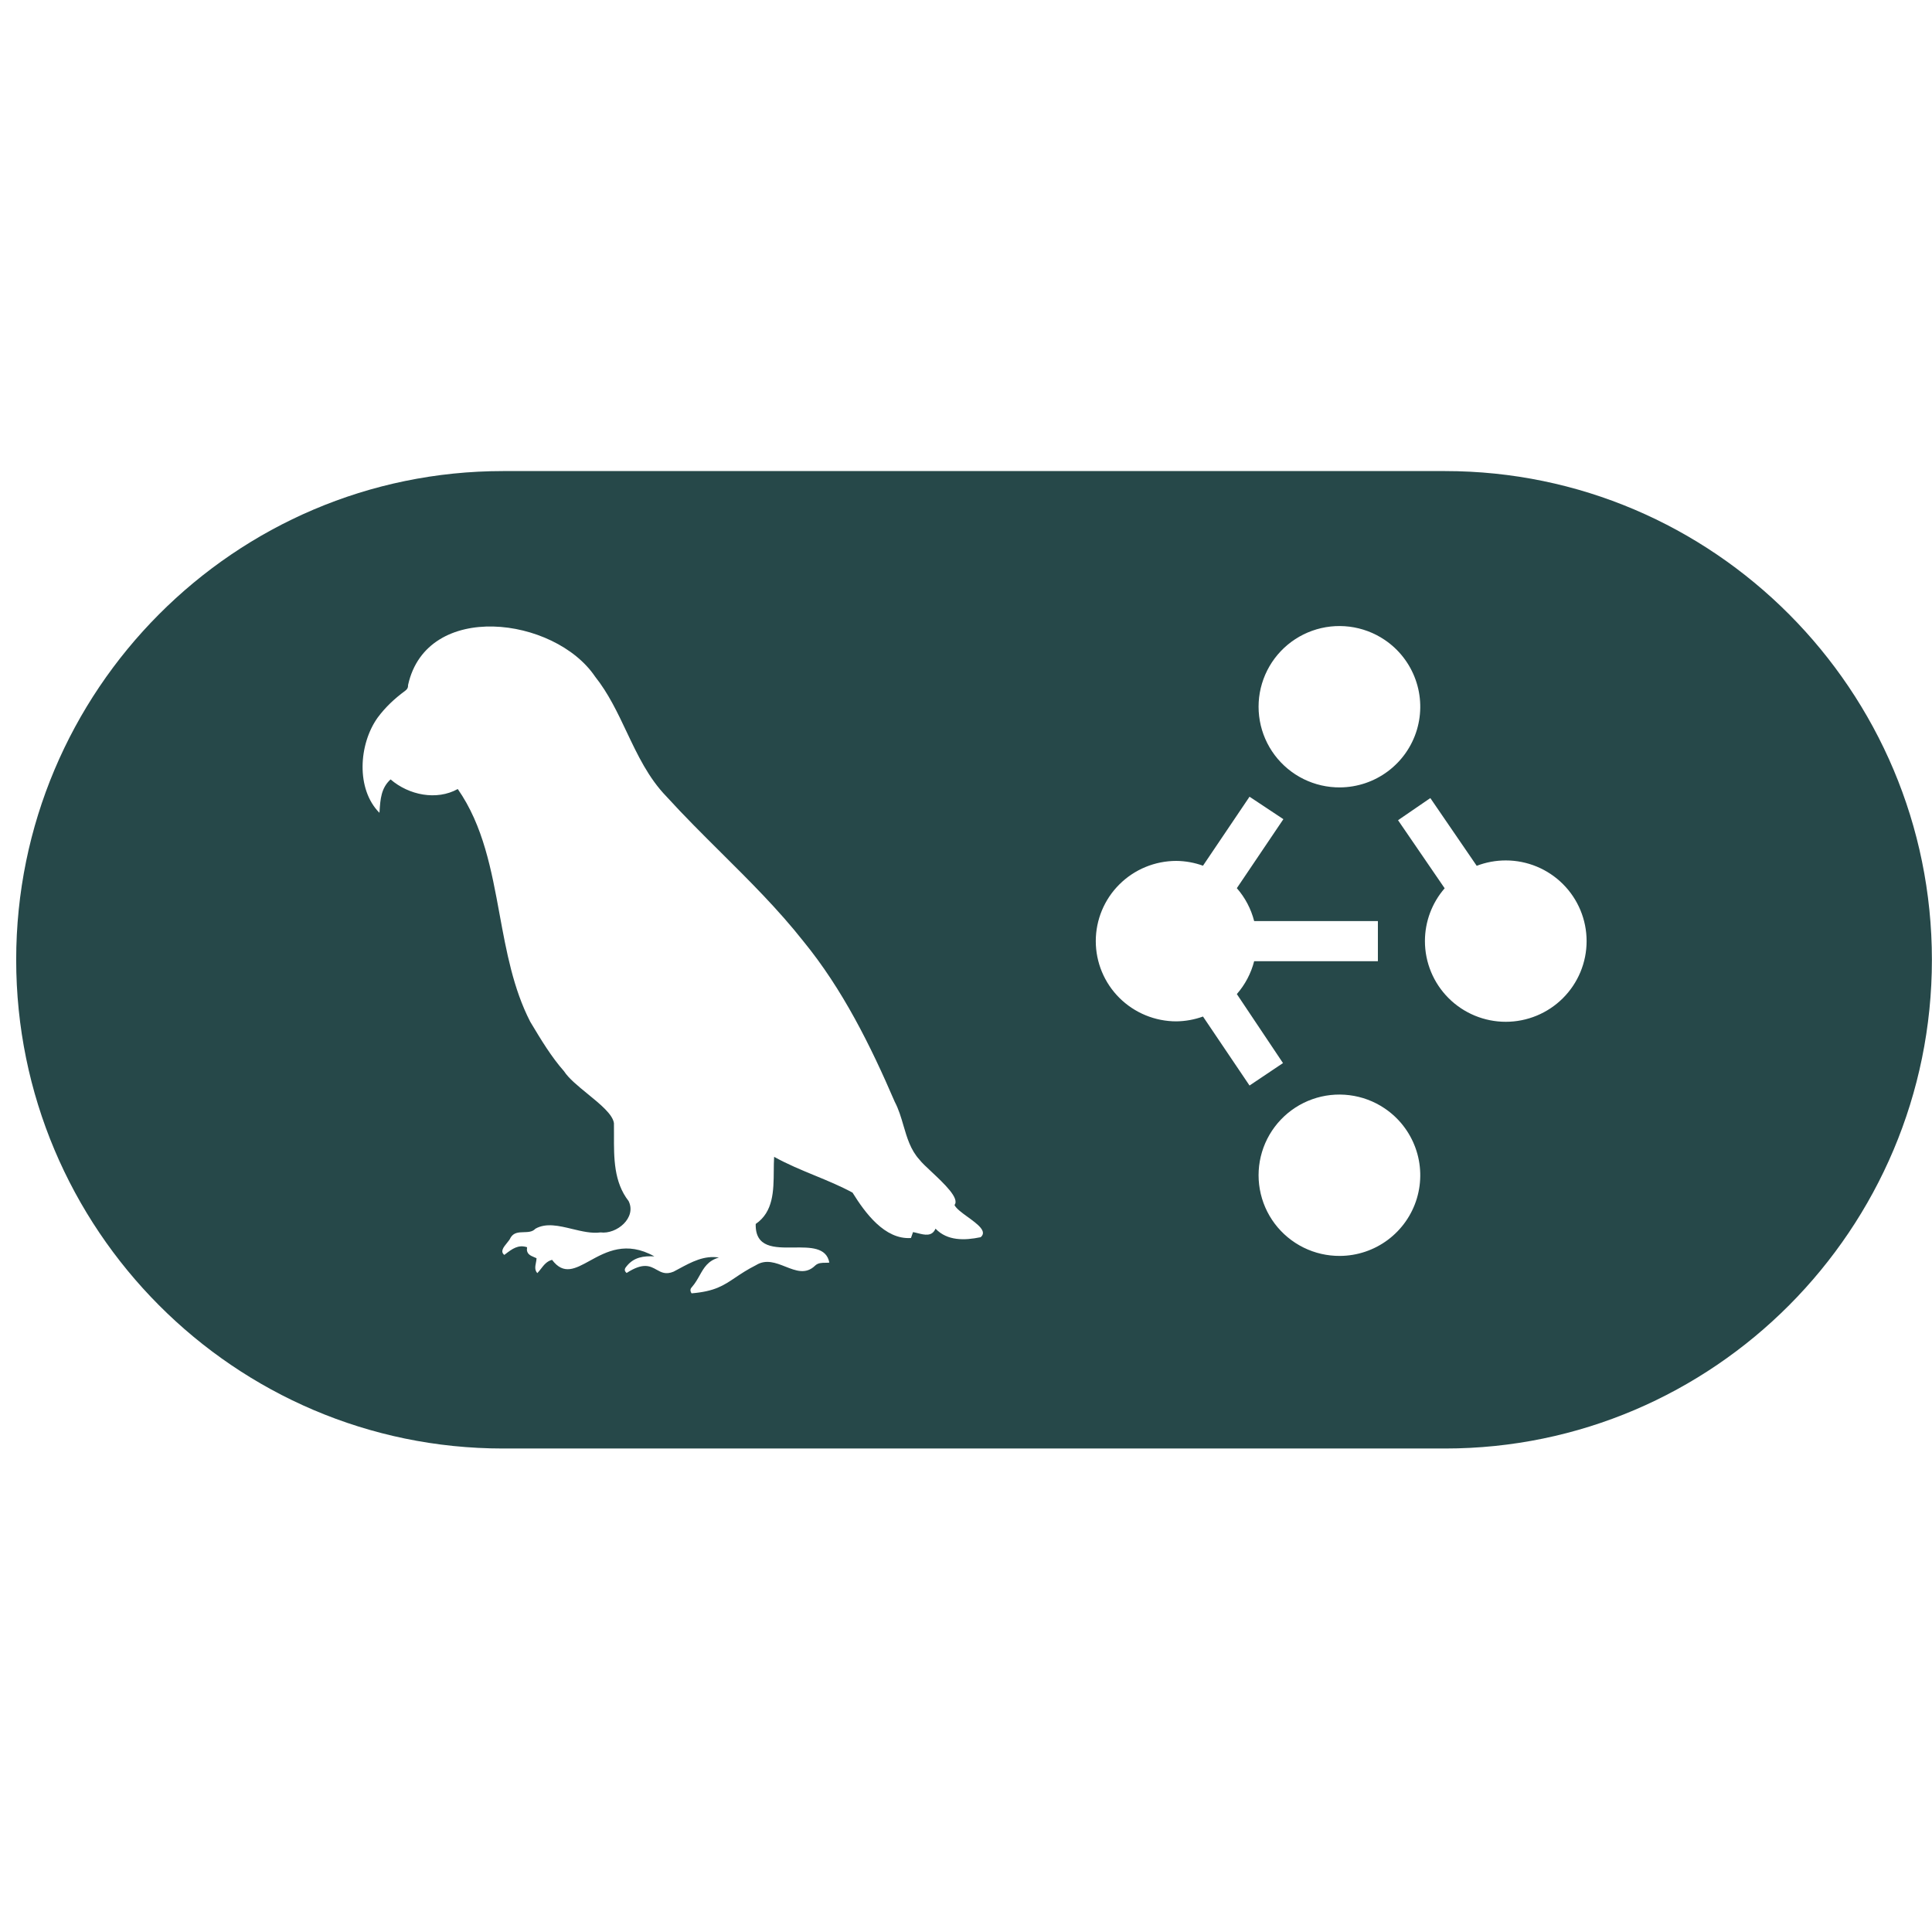
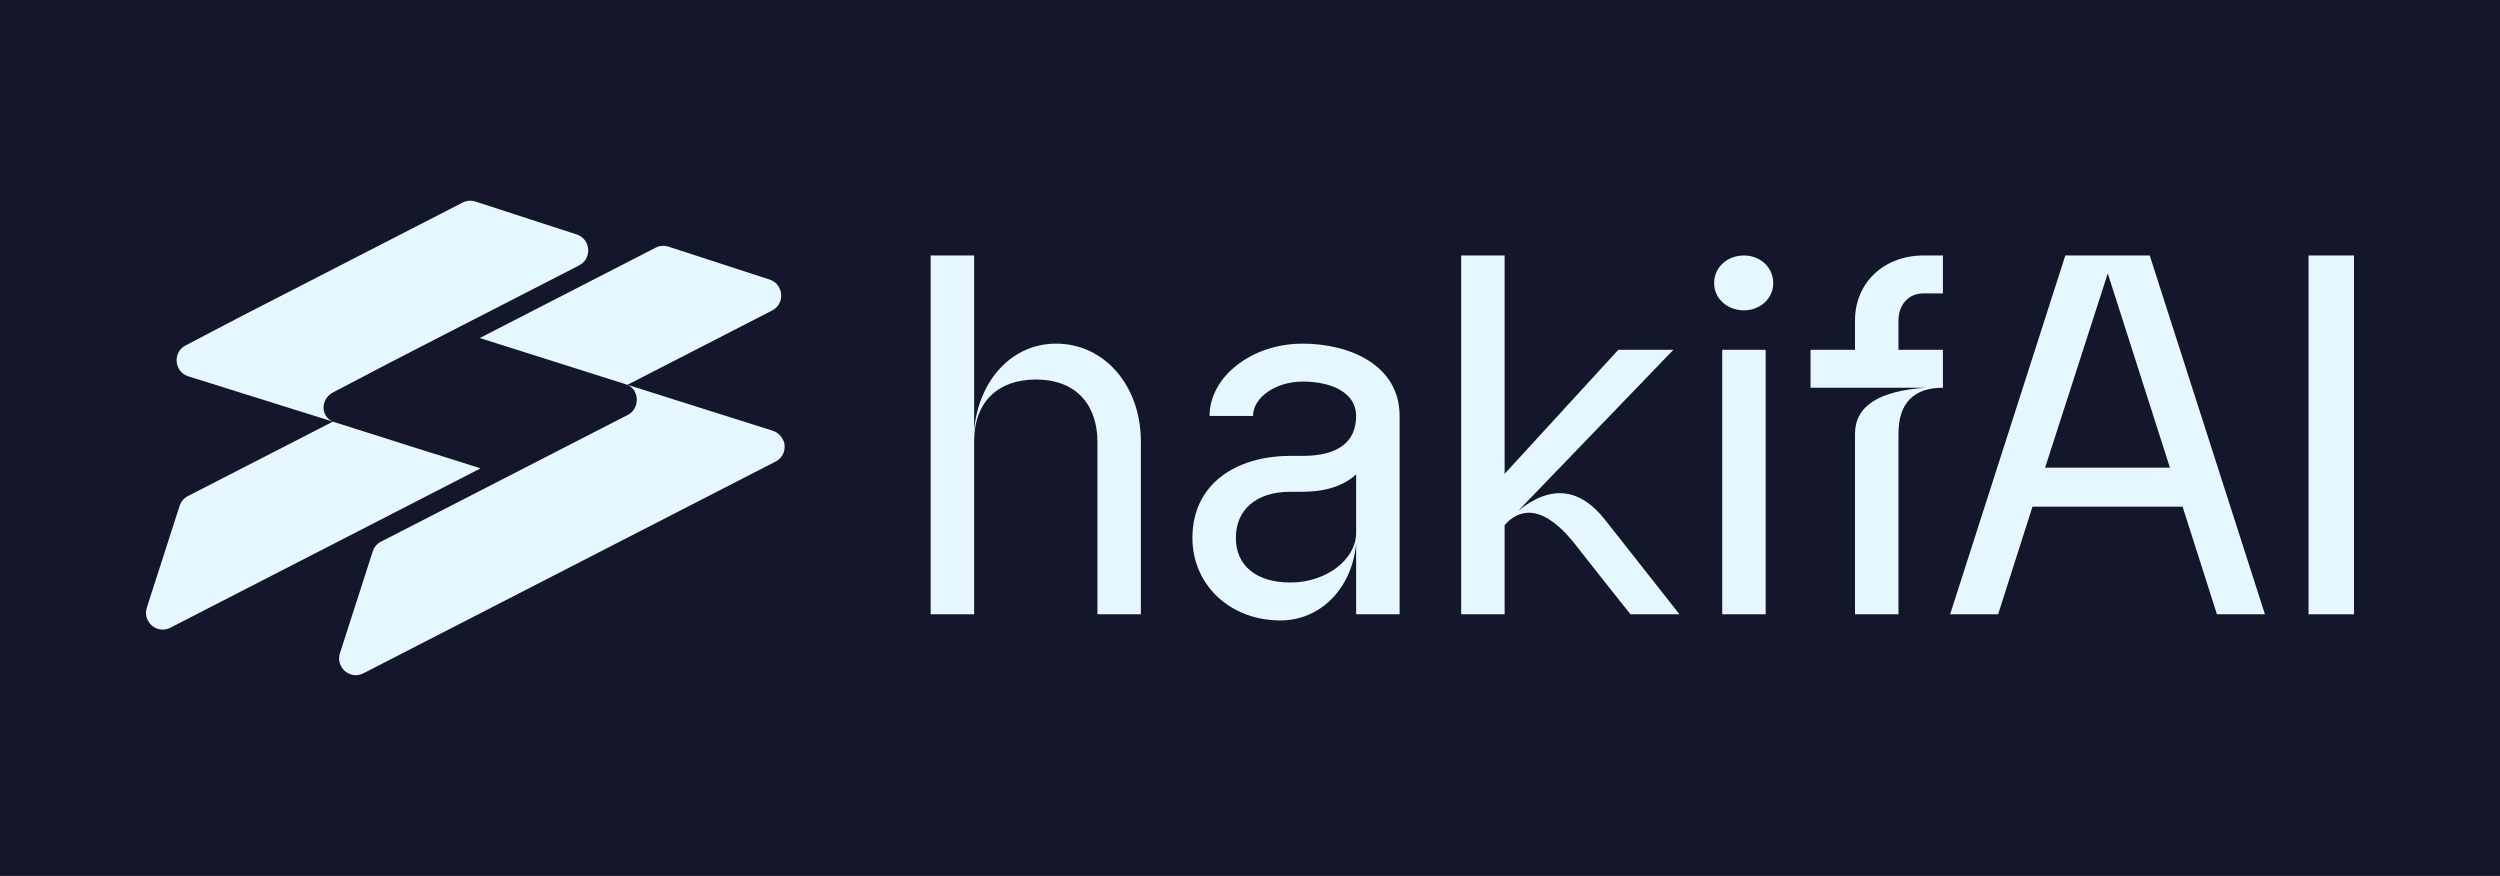
- <svg xmlns="http://www.w3.org/2000/svg" fill="none" aria-hidden="true" role="img" class="iconify iconify--logos" width="32" height="32" preserveAspectRatio="xMidYMid meet" viewBox="0 0 98 51">
-   <path fillRule="evenodd" clipRule="evenodd" d="M25.514 0.395H73.301C86.918 0.395 97.995 11.515 97.995 25.185C97.995 38.854 86.918 49.975 73.301 49.975H25.514C11.898 49.975 0.821 38.854 0.821 25.185C0.821 11.515 11.898 0.395 25.514 0.395ZM47.454 38.823C48.054 39.454 48.942 39.423 49.729 39.259L49.737 39.263C50.102 38.966 49.583 38.59 49.087 38.23C48.79 38.015 48.501 37.805 48.416 37.623C48.691 37.288 47.879 36.528 47.248 35.936C46.982 35.688 46.749 35.469 46.64 35.324C46.191 34.834 46.01 34.216 45.828 33.595C45.708 33.183 45.587 32.769 45.386 32.389C44.152 29.522 42.738 26.677 40.755 24.25C39.481 22.636 38.027 21.191 36.572 19.746C35.635 18.814 34.697 17.882 33.807 16.904C32.891 15.959 32.34 14.793 31.787 13.626C31.325 12.649 30.862 11.67 30.184 10.818C28.132 7.779 21.651 6.949 20.7 11.243C20.704 11.375 20.661 11.461 20.544 11.547C20.019 11.932 19.551 12.369 19.158 12.899C18.196 14.243 18.048 16.523 19.247 17.73C19.249 17.705 19.251 17.679 19.253 17.653C19.293 17.043 19.33 16.473 19.812 16.035C20.739 16.834 22.145 17.119 23.22 16.523C24.516 18.383 24.929 20.631 25.343 22.887C25.689 24.767 26.035 26.651 26.893 28.321C26.911 28.351 26.929 28.381 26.946 28.41C27.451 29.251 27.964 30.105 28.611 30.839C28.846 31.203 29.329 31.597 29.81 31.989C30.446 32.508 31.081 33.025 31.142 33.473C31.145 33.668 31.145 33.865 31.144 34.064C31.139 35.239 31.133 36.457 31.886 37.424C32.303 38.27 31.283 39.119 30.461 39.014C30.01 39.076 29.518 38.957 29.029 38.84C28.36 38.678 27.698 38.518 27.158 38.827C27.006 38.991 26.789 38.996 26.57 39.002C26.311 39.009 26.05 39.016 25.896 39.286C25.864 39.367 25.79 39.458 25.713 39.552C25.544 39.759 25.361 39.984 25.581 40.155C25.6 40.141 25.62 40.126 25.639 40.111C25.972 39.857 26.288 39.615 26.737 39.766C26.678 40.097 26.892 40.186 27.106 40.275C27.143 40.291 27.18 40.306 27.216 40.323C27.214 40.4 27.199 40.478 27.184 40.555C27.148 40.739 27.113 40.92 27.255 41.079C27.323 41.01 27.383 40.932 27.443 40.855C27.59 40.665 27.738 40.474 28.003 40.405C28.587 41.185 29.175 40.861 29.913 40.454C30.746 39.996 31.769 39.432 33.191 40.229C32.646 40.202 32.159 40.268 31.793 40.72C31.703 40.822 31.625 40.939 31.785 41.071C32.627 40.526 32.977 40.722 33.306 40.906C33.544 41.039 33.772 41.167 34.165 41.005C34.258 40.956 34.351 40.906 34.444 40.856C35.076 40.515 35.717 40.169 36.467 40.288C35.907 40.45 35.707 40.805 35.49 41.193C35.382 41.385 35.27 41.584 35.108 41.773C35.022 41.858 34.983 41.959 35.08 42.104C36.254 42.006 36.697 41.709 37.296 41.306C37.582 41.114 37.903 40.899 38.356 40.67C38.857 40.361 39.357 40.559 39.843 40.75C40.369 40.957 40.877 41.157 41.347 40.697C41.496 40.557 41.682 40.555 41.867 40.554C41.935 40.553 42.002 40.552 42.068 40.545C41.922 39.761 41.096 39.77 40.258 39.779C39.289 39.79 38.303 39.801 38.333 38.585C39.233 37.97 39.241 36.902 39.249 35.893C39.251 35.649 39.253 35.409 39.267 35.179C39.93 35.549 40.63 35.838 41.326 36.125C41.981 36.395 42.632 36.663 43.244 36.995C43.883 38.024 44.88 39.388 46.208 39.298C46.243 39.193 46.274 39.103 46.313 38.998C46.39 39.011 46.471 39.032 46.553 39.053C46.901 39.141 47.275 39.236 47.454 38.823ZM73.48 27.131C74.249 27.899 75.292 28.33 76.38 28.33C77.467 28.33 78.51 27.899 79.279 27.131C80.048 26.364 80.48 25.323 80.48 24.238C80.48 23.152 80.048 22.111 79.279 21.344C78.51 20.576 77.467 20.145 76.38 20.145C75.871 20.145 75.372 20.239 74.906 20.418L72.553 16.982L70.915 18.105L73.28 21.558C72.636 22.299 72.279 23.25 72.279 24.238C72.279 25.323 72.711 26.364 73.48 27.131ZM66.121 16.016C66.697 16.3 67.331 16.446 67.973 16.441C68.849 16.434 69.7 16.148 70.401 15.623C71.102 15.099 71.617 14.364 71.869 13.527C72.121 12.689 72.098 11.793 71.802 10.97C71.507 10.146 70.956 9.439 70.228 8.951C69.696 8.594 69.086 8.367 68.449 8.287C67.811 8.208 67.165 8.279 66.56 8.495C65.955 8.711 65.41 9.066 64.968 9.53C64.526 9.995 64.199 10.557 64.014 11.171C63.829 11.784 63.792 12.433 63.904 13.064C64.016 13.695 64.275 14.291 64.66 14.803C65.046 15.316 65.546 15.732 66.121 16.016ZM66.121 39.781C66.697 40.066 67.331 40.211 67.973 40.206C68.849 40.2 69.7 39.913 70.401 39.389C71.102 38.864 71.617 38.129 71.869 37.292C72.121 36.454 72.098 35.558 71.802 34.735C71.507 33.912 70.956 33.205 70.228 32.717C69.696 32.359 69.086 32.132 68.449 32.053C67.811 31.973 67.165 32.044 66.56 32.26C65.955 32.476 65.41 32.831 64.968 33.296C64.526 33.76 64.199 34.322 64.014 34.936C63.829 35.55 63.792 36.198 63.904 36.829C64.016 37.46 64.275 38.056 64.66 38.569C65.046 39.081 65.546 39.497 66.121 39.781ZM69.893 25.256V23.221H63.617C63.459 22.604 63.158 22.032 62.738 21.552L65.099 18.052L63.382 16.913L61.021 20.413C60.588 20.256 60.132 20.174 59.671 20.169C58.587 20.169 57.547 20.597 56.78 21.361C56.013 22.124 55.583 23.159 55.583 24.238C55.583 25.317 56.013 26.352 56.78 27.116C57.547 27.879 58.587 28.308 59.671 28.308C60.132 28.302 60.588 28.22 61.021 28.063L63.382 31.563L65.079 30.424L62.738 26.924C63.158 26.444 63.459 25.872 63.617 25.256H69.893Z" fill="#264849" />
+ <svg xmlns="http://www.w3.org/2000/svg" width="137" height="48" viewBox="0 0 137 48" fill="none">
+   <rect width="137" height="48" fill="#14172C" />
+   <path d="M23.731 24.842L26.334 25.666L9.334 34.399C8.608 34.773 7.796 34.077 8.046 33.298L9.843 27.72C9.917 27.488 10.079 27.297 10.297 27.185L18.241 23.106L23.733 24.848V24.842H23.731Z" fill="#E5F7FF" />
+   <path d="M31.736 14.544L23.802 18.618L21.343 19.885L18.259 21.498C17.566 21.861 17.549 22.805 18.24 23.105L10.317 20.622C9.541 20.376 9.448 19.305 10.171 18.928L13.255 17.315L25.351 11.101C25.569 10.99 25.819 10.97 26.05 11.043L31.601 12.848C32.377 13.1 32.462 14.17 31.736 14.544Z" fill="#E5F7FF" />
+   <path d="M26.291 18.524L35.928 13.573C36.145 13.462 36.395 13.442 36.626 13.515L42.177 15.32C42.95 15.572 43.038 16.642 42.312 17.016L34.384 21.087L26.289 18.523L26.291 18.524Z" fill="#E5F7FF" />
+   <path d="M42.498 25.296L19.917 36.896C19.188 37.27 18.379 36.574 18.629 35.795L20.426 30.217C20.499 29.985 20.662 29.793 20.88 29.682L34.413 22.731C35.057 22.399 35.065 21.395 34.385 21.088L42.346 23.604C42.577 23.679 42.77 23.84 42.882 24.054L42.961 24.21C43.078 24.608 42.934 25.075 42.499 25.296H42.498Z" fill="#E5F7FF" />
+   <path d="M51 14H53.382V23.579C53.631 20.826 55.459 18.831 57.868 18.831C60.526 18.831 62.52 21.135 62.52 24.197V33.663H60.139V24.197C60.139 22.371 59.142 20.798 56.76 20.798C54.766 20.798 53.382 21.949 53.382 24.197V33.663H51V14Z" fill="#E5F7FF" />
+   <path d="M74.316 22.792C74.316 21.556 73.042 20.91 71.381 20.91C69.913 20.91 68.667 21.781 68.667 22.792H66.285C66.285 20.629 68.612 18.831 71.381 18.831C73.928 18.831 76.698 19.983 76.698 22.792V33.663H74.316V29.787C74.095 32.23 72.378 34 70.162 34C67.421 34 65.344 32.062 65.344 29.477C65.344 26.528 67.725 24.983 70.716 24.983H71.381C73.319 24.983 74.316 24.225 74.316 22.792ZM67.725 29.477C67.725 30.966 68.805 31.921 70.716 31.921C72.682 31.921 74.316 30.657 74.316 29.197V25.994C73.651 26.612 72.655 26.949 71.381 26.949H70.716C68.805 26.949 67.725 27.961 67.725 29.477Z" fill="#E5F7FF" />
+   <path d="M80.072 14H82.453V25.966L88.684 19.169H91.702L83.201 27.989C84.973 26.556 86.579 26.725 87.964 28.494L92.035 33.663H89.349C89.349 33.663 87.133 30.882 86.33 29.843C84.973 28.129 83.755 27.652 82.702 28.523L82.453 28.775V33.663H80.072V14Z" fill="#E5F7FF" />
+   <path d="M94.378 33.663V19.169H96.759V33.663H94.378ZM93.934 15.517C93.934 14.646 94.654 14 95.568 14C96.454 14 97.174 14.646 97.174 15.517C97.174 16.36 96.454 17.006 95.568 17.006C94.654 17.006 93.934 16.36 93.934 15.517Z" fill="#E5F7FF" />
+   <path d="M99.218 19.169H101.654V17.567C101.654 15.489 103.233 14 105.421 14H106.473V16.079H105.393C104.59 16.079 104.036 16.697 104.036 17.567V19.169H106.473V21.247C104.867 21.247 104.036 22.09 104.036 23.775V33.663H101.654V23.775C101.654 22.258 102.956 21.416 105.531 21.247H99.218V19.169Z" fill="#E5F7FF" />
+   <path d="M113.18 14H117.805L124.119 33.663H121.488L119.605 27.764H111.38L109.497 33.663H106.866L113.18 14ZM112.072 25.629H118.912L115.506 14.983L112.072 25.629Z" fill="#E5F7FF" />
+   <path d="M126.508 33.663V14H129V33.663H126.508Z" fill="#E5F7FF" />
</svg>
